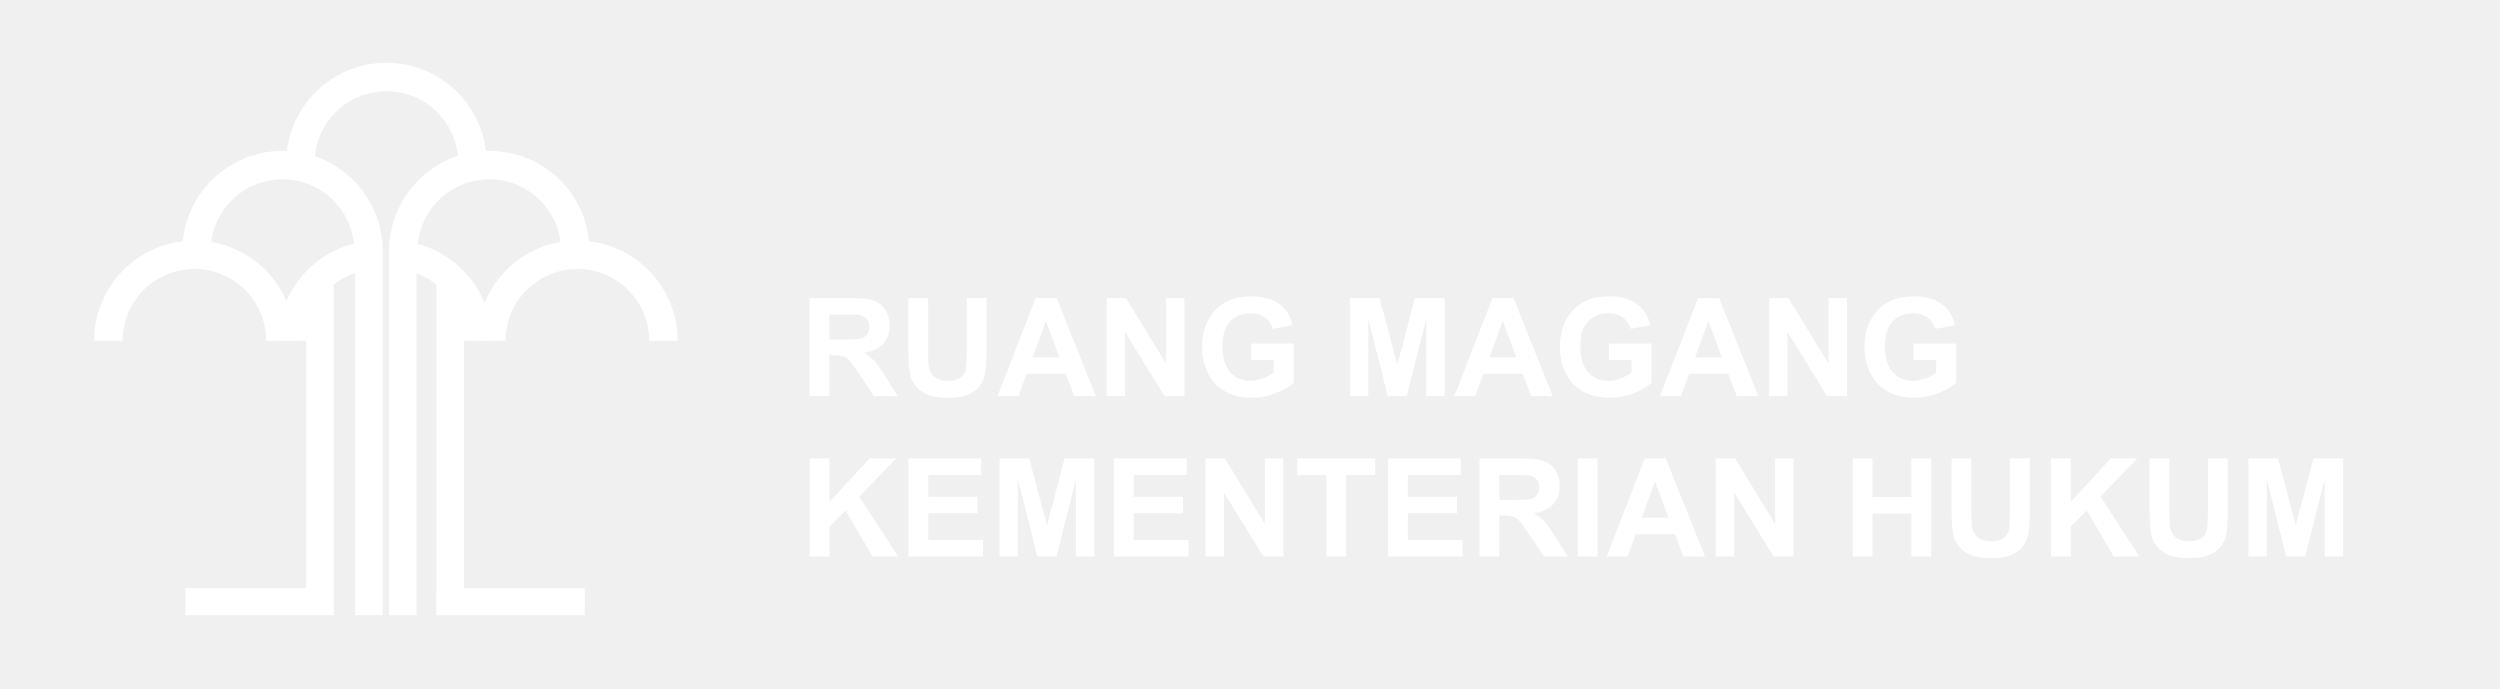
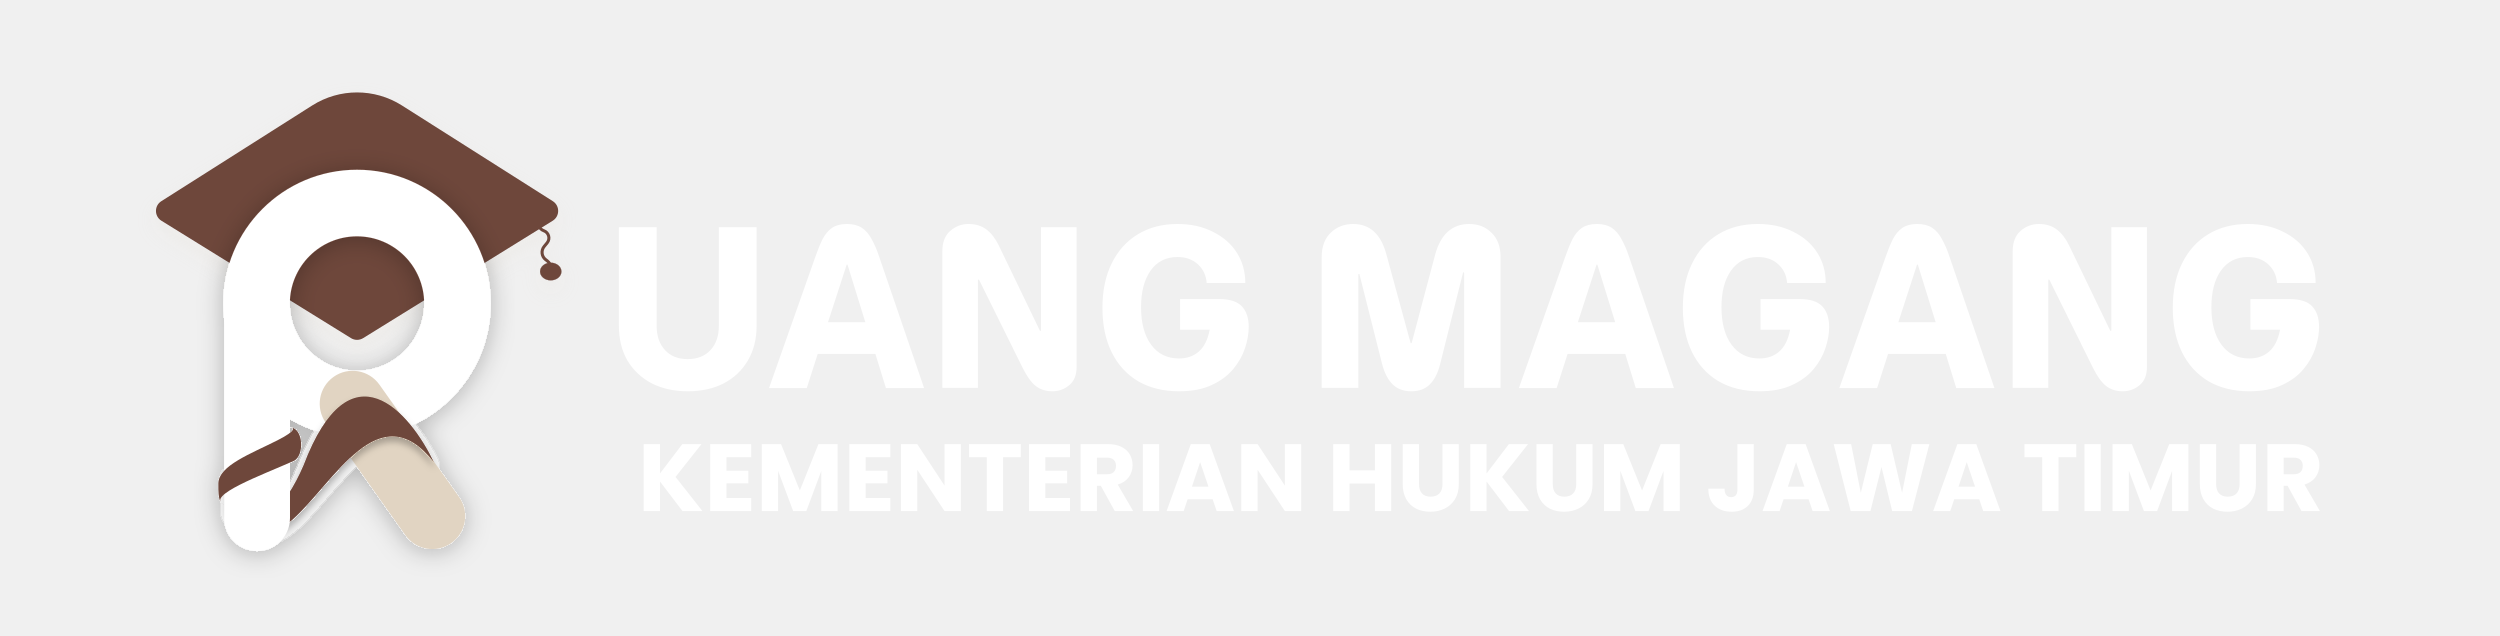
- <svg xmlns="http://www.w3.org/2000/svg" width="265" height="73" viewBox="0 0 265 73" fill="none">
-   <path d="M31.231 36.124C31.231 34.728 30.956 33.347 30.422 32.058C29.888 30.769 29.105 29.598 28.119 28.611C27.132 27.624 25.961 26.842 24.672 26.308C23.383 25.774 22.001 25.499 20.606 25.499C19.211 25.499 17.829 25.774 16.54 26.308C15.251 26.842 14.08 27.624 13.093 28.611C12.107 29.598 11.324 30.769 10.79 32.058C10.256 33.347 9.982 34.728 9.982 36.124H12.993C12.993 35.124 13.19 34.134 13.572 33.21C13.955 32.286 14.516 31.447 15.223 30.74C15.93 30.033 16.769 29.473 17.693 29.09C18.616 28.707 19.606 28.51 20.606 28.51C21.606 28.51 22.596 28.707 23.52 29.09C24.443 29.473 25.283 30.033 25.99 30.74C26.697 31.447 27.257 32.286 27.64 33.21C28.023 34.134 28.22 35.124 28.22 36.124H31.231Z" fill="white" />
-   <path d="M40.122 25.499C38.727 25.499 37.345 25.774 36.056 26.308C34.767 26.842 33.596 27.624 32.609 28.611C31.623 29.597 30.84 30.769 30.306 32.058C29.772 33.347 29.497 34.728 29.497 36.124H32.509C32.509 35.124 32.706 34.134 33.088 33.21C33.471 32.286 34.032 31.447 34.739 30.74C35.446 30.033 36.285 29.472 37.208 29.09C38.132 28.707 39.122 28.51 40.122 28.51V25.499Z" fill="white" />
-   <path d="M41.52 25.499C42.915 25.499 44.297 25.774 45.586 26.308C46.875 26.842 48.046 27.624 49.032 28.611C50.019 29.597 50.802 30.769 51.336 32.058C51.87 33.347 52.144 34.728 52.144 36.124H49.133C49.133 35.124 48.936 34.134 48.554 33.21C48.171 32.286 47.61 31.447 46.903 30.74C46.196 30.033 45.357 29.472 44.433 29.09C43.51 28.707 42.52 28.51 41.52 28.51V25.499Z" fill="white" />
-   <path d="M62.489 26.617C62.489 25.222 62.215 23.841 61.681 22.552C61.147 21.262 60.364 20.091 59.378 19.105C58.391 18.118 57.22 17.335 55.931 16.802C54.642 16.268 53.26 15.993 51.865 15.993C50.47 15.993 49.088 16.268 47.799 16.802C46.51 17.335 45.339 18.118 44.352 19.105C43.365 20.091 42.583 21.262 42.049 22.552C41.515 23.841 41.24 25.222 41.24 26.617H44.252C44.252 25.618 44.449 24.628 44.831 23.704C45.214 22.78 45.775 21.941 46.481 21.234C47.188 20.527 48.028 19.966 48.951 19.584C49.875 19.201 50.865 19.004 51.865 19.004C52.865 19.004 53.855 19.201 54.778 19.584C55.702 19.966 56.541 20.527 57.248 21.234C57.955 21.941 58.516 22.78 58.899 23.704C59.281 24.628 59.478 25.618 59.478 26.617H62.489Z" fill="white" />
-   <path d="M40.569 26.617C40.569 25.222 40.294 23.841 39.761 22.552C39.227 21.262 38.444 20.091 37.457 19.105C36.471 18.118 35.3 17.335 34.011 16.802C32.721 16.268 31.34 15.993 29.945 15.993C28.549 15.993 27.168 16.268 25.879 16.802C24.59 17.335 23.419 18.118 22.432 19.105C21.445 20.091 20.663 21.262 20.129 22.552C19.595 23.841 19.32 25.222 19.32 26.617H22.331C22.331 25.618 22.528 24.628 22.911 23.704C23.294 22.78 23.854 21.941 24.561 21.234C25.268 20.527 26.108 19.966 27.031 19.584C27.955 19.201 28.945 19.004 29.945 19.004C30.945 19.004 31.934 19.201 32.858 19.584C33.782 19.966 34.621 20.527 35.328 21.234C36.035 21.941 36.596 22.78 36.978 23.704C37.361 24.628 37.558 25.618 37.558 26.617H40.569Z" fill="white" />
-   <path d="M51.585 17.279C51.585 15.884 51.31 14.502 50.776 13.213C50.243 11.924 49.46 10.753 48.473 9.766C47.487 8.78 46.316 7.997 45.026 7.463C43.737 6.929 42.356 6.654 40.961 6.654C39.565 6.654 38.184 6.929 36.895 7.463C35.606 7.997 34.434 8.78 33.448 9.766C32.461 10.753 31.679 11.924 31.145 13.213C30.611 14.502 30.336 15.884 30.336 17.279H33.347C33.347 16.279 33.544 15.289 33.927 14.365C34.309 13.442 34.87 12.602 35.577 11.896C36.284 11.188 37.123 10.628 38.047 10.245C38.971 9.863 39.961 9.666 40.961 9.666C41.961 9.666 42.95 9.863 43.874 10.245C44.798 10.628 45.637 11.188 46.344 11.896C47.051 12.602 47.612 13.442 47.994 14.365C48.377 15.289 48.574 16.279 48.574 17.279H51.585Z" fill="white" />
-   <path d="M71.828 36.124C71.828 34.728 71.553 33.347 71.019 32.058C70.485 30.769 69.703 29.598 68.716 28.611C67.73 27.624 66.558 26.842 65.269 26.308C63.98 25.774 62.599 25.499 61.203 25.499C59.808 25.499 58.426 25.774 57.138 26.308C55.848 26.842 54.677 27.624 53.691 28.611C52.704 29.598 51.921 30.769 51.388 32.058C50.853 33.347 50.579 34.728 50.579 36.124H53.59C53.59 35.124 53.787 34.134 54.17 33.21C54.552 32.286 55.113 31.447 55.82 30.74C56.527 30.033 57.366 29.473 58.29 29.09C59.214 28.707 60.203 28.51 61.203 28.51C62.203 28.51 63.193 28.707 64.117 29.09C65.04 29.473 65.88 30.033 66.587 30.74C67.294 31.447 67.855 32.286 68.237 33.21C68.62 34.134 68.817 35.124 68.817 36.124H71.828Z" fill="white" />
-   <rect x="32.461" y="29.917" width="2.908" height="35.285" fill="white" />
-   <rect x="37.661" y="26.338" width="2.908" height="38.864" fill="white" />
-   <rect x="41.24" y="26.506" width="2.908" height="38.696" fill="white" />
-   <rect x="46.273" y="29.19" width="2.908" height="36.012" fill="white" />
-   <rect x="46.273" y="62.35" width="15.713" height="2.852" fill="white" />
-   <rect x="19.655" y="62.35" width="15.713" height="2.852" fill="white" />
-   <path d="M85.809 41.987V31.593H90.226C91.337 31.593 92.143 31.688 92.644 31.877C93.15 32.061 93.554 32.392 93.856 32.869C94.159 33.347 94.31 33.893 94.31 34.507C94.31 35.287 94.081 35.932 93.622 36.443C93.164 36.949 92.478 37.268 91.566 37.4C92.02 37.665 92.393 37.955 92.686 38.272C92.984 38.589 93.384 39.151 93.885 39.96L95.154 41.987H92.644L91.127 39.726C90.588 38.917 90.219 38.409 90.02 38.201C89.822 37.989 89.612 37.844 89.389 37.769C89.167 37.688 88.815 37.648 88.333 37.648H87.907V41.987H85.809ZM87.907 35.989H89.46C90.467 35.989 91.096 35.946 91.346 35.861C91.597 35.776 91.793 35.63 91.935 35.422C92.077 35.214 92.148 34.954 92.148 34.642C92.148 34.292 92.053 34.011 91.864 33.798C91.68 33.581 91.417 33.444 91.077 33.387C90.907 33.363 90.396 33.351 89.545 33.351H87.907V35.989ZM96.281 31.593H98.38V37.223C98.38 38.116 98.406 38.695 98.458 38.96C98.548 39.385 98.761 39.728 99.096 39.988C99.436 40.243 99.9 40.371 100.486 40.371C101.081 40.371 101.531 40.25 101.833 40.009C102.136 39.763 102.318 39.463 102.379 39.109C102.44 38.754 102.471 38.166 102.471 37.343V31.593H104.57V37.053C104.57 38.3 104.513 39.182 104.4 39.697C104.286 40.212 104.076 40.647 103.769 41.002C103.466 41.356 103.06 41.64 102.549 41.853C102.039 42.061 101.372 42.165 100.55 42.165C99.557 42.165 98.803 42.051 98.288 41.824C97.777 41.593 97.373 41.295 97.075 40.931C96.778 40.562 96.581 40.177 96.487 39.775C96.35 39.18 96.281 38.3 96.281 37.138V31.593ZM116.163 41.987H113.88L112.972 39.626H108.817L107.959 41.987H105.733L109.781 31.593H112.001L116.163 41.987ZM112.298 37.875L110.866 34.018L109.462 37.875H112.298ZM117.304 41.987V31.593H119.346L123.601 38.534V31.593H125.55V41.987H123.445L119.254 35.209V41.987H117.304ZM132.612 38.166V36.414H137.136V40.555C136.696 40.981 136.058 41.356 135.222 41.682C134.39 42.004 133.546 42.165 132.69 42.165C131.603 42.165 130.655 41.938 129.847 41.484C129.039 41.026 128.431 40.373 128.025 39.527C127.618 38.676 127.415 37.752 127.415 36.755C127.415 35.672 127.642 34.71 128.096 33.869C128.55 33.028 129.214 32.382 130.088 31.933C130.755 31.588 131.584 31.416 132.577 31.416C133.867 31.416 134.874 31.688 135.597 32.231C136.325 32.77 136.793 33.517 137.001 34.472L134.917 34.862C134.77 34.351 134.494 33.949 134.087 33.656C133.685 33.358 133.182 33.209 132.577 33.209C131.66 33.209 130.93 33.5 130.386 34.082C129.847 34.663 129.578 35.526 129.578 36.67C129.578 37.903 129.852 38.83 130.4 39.449C130.948 40.064 131.667 40.371 132.556 40.371C132.995 40.371 133.435 40.286 133.874 40.116C134.319 39.941 134.699 39.73 135.016 39.484V38.166H132.612ZM143.092 41.987V31.593H146.233L148.119 38.683L149.984 31.593H153.132V41.987H151.182V33.805L149.119 41.987H147.098L145.042 33.805V41.987H143.092ZM164.59 41.987H162.307L161.399 39.626H157.244L156.386 41.987H154.16L158.209 31.593H160.428L164.59 41.987ZM160.726 37.875L159.293 34.018L157.89 37.875H160.726ZM170.546 38.166V36.414H175.07V40.555C174.63 40.981 173.992 41.356 173.155 41.682C172.323 42.004 171.479 42.165 170.624 42.165C169.537 42.165 168.589 41.938 167.781 41.484C166.972 41.026 166.365 40.373 165.958 39.527C165.552 38.676 165.349 37.752 165.349 36.755C165.349 35.672 165.576 34.71 166.029 33.869C166.483 33.028 167.147 32.382 168.022 31.933C168.688 31.588 169.518 31.416 170.51 31.416C171.801 31.416 172.808 31.688 173.531 32.231C174.259 32.77 174.727 33.517 174.935 34.472L172.85 34.862C172.704 34.351 172.427 33.949 172.021 33.656C171.619 33.358 171.115 33.209 170.51 33.209C169.593 33.209 168.863 33.5 168.32 34.082C167.781 34.663 167.511 35.526 167.511 36.67C167.511 37.903 167.785 38.83 168.334 39.449C168.882 40.064 169.601 40.371 170.489 40.371C170.929 40.371 171.368 40.286 171.808 40.116C172.252 39.941 172.633 39.73 172.95 39.484V38.166H170.546ZM186.386 41.987H184.103L183.195 39.626H179.04L178.182 41.987H175.956L180.004 31.593H182.224L186.386 41.987ZM182.522 37.875L181.089 34.018L179.685 37.875H182.522ZM187.527 41.987V31.593H189.569L193.824 38.534V31.593H195.773V41.987H193.668L189.477 35.209V41.987H187.527ZM202.835 38.166V36.414H207.359V40.555C206.92 40.981 206.281 41.356 205.445 41.682C204.613 42.004 203.769 42.165 202.913 42.165C201.826 42.165 200.879 41.938 200.07 41.484C199.262 41.026 198.655 40.373 198.248 39.527C197.841 38.676 197.638 37.752 197.638 36.755C197.638 35.672 197.865 34.71 198.319 33.869C198.773 33.028 199.437 32.382 200.311 31.933C200.978 31.588 201.807 31.416 202.8 31.416C204.09 31.416 205.097 31.688 205.821 32.231C206.548 32.77 207.016 33.517 207.224 34.472L205.14 34.862C204.993 34.351 204.717 33.949 204.31 33.656C203.908 33.358 203.405 33.209 202.8 33.209C201.883 33.209 201.153 33.5 200.609 34.082C200.07 34.663 199.801 35.526 199.801 36.67C199.801 37.903 200.075 38.83 200.623 39.449C201.172 40.064 201.89 40.371 202.779 40.371C203.218 40.371 203.658 40.286 204.098 40.116C204.542 39.941 204.922 39.73 205.239 39.484V38.166H202.835ZM85.83 58.987V48.593H87.929V53.209L92.169 48.593H94.991L91.077 52.642L95.204 58.987H92.488L89.63 54.109L87.929 55.846V58.987H85.83ZM96.296 58.987V48.593H104.003V50.351H98.394V52.656H103.613V54.407H98.394V57.236H104.201V58.987H96.296ZM105.953 58.987V48.593H109.094L110.98 55.683L112.844 48.593H115.993V58.987H114.043V50.805L111.979 58.987H109.959L107.902 50.805V58.987H105.953ZM118.077 58.987V48.593H125.784V50.351H120.176V52.656H125.394V54.407H120.176V57.236H125.983V58.987H118.077ZM127.784 58.987V48.593H129.826L134.08 55.534V48.593H136.03V58.987H133.924L129.734 52.209V58.987H127.784ZM140.596 58.987V50.351H137.512V48.593H145.772V50.351H142.695V58.987H140.596ZM147.133 58.987V48.593H154.841V50.351H149.232V52.656H154.451V54.407H149.232V57.236H155.039V58.987H147.133ZM156.826 58.987V48.593H161.243C162.354 48.593 163.16 48.688 163.661 48.877C164.167 49.061 164.571 49.392 164.874 49.869C165.176 50.347 165.327 50.893 165.327 51.507C165.327 52.287 165.098 52.932 164.64 53.443C164.181 53.949 163.496 54.268 162.583 54.4C163.037 54.665 163.411 54.955 163.704 55.272C164.001 55.589 164.401 56.151 164.902 56.96L166.171 58.987H163.661L162.144 56.726C161.605 55.917 161.236 55.409 161.038 55.201C160.839 54.989 160.629 54.844 160.407 54.769C160.184 54.688 159.832 54.648 159.35 54.648H158.925V58.987H156.826ZM158.925 52.989H160.478C161.484 52.989 162.113 52.946 162.364 52.861C162.614 52.776 162.81 52.63 162.952 52.422C163.094 52.214 163.165 51.954 163.165 51.642C163.165 51.292 163.07 51.011 162.881 50.798C162.697 50.581 162.434 50.444 162.094 50.387C161.924 50.363 161.413 50.351 160.563 50.351H158.925V52.989ZM167.249 58.987V48.593H169.348V58.987H167.249ZM180.728 58.987H178.445L177.537 56.626H173.382L172.524 58.987H170.298L174.346 48.593H176.566L180.728 58.987ZM176.863 54.875L175.431 51.018L174.027 54.875H176.863ZM181.869 58.987V48.593H183.911L188.165 55.534V48.593H190.115V58.987H188.009L183.819 52.209V58.987H181.869ZM196.39 58.987V48.593H198.489V52.684H202.601V48.593H204.7V58.987H202.601V54.443H198.489V58.987H196.39ZM206.863 48.593H208.962V54.223C208.962 55.116 208.988 55.695 209.04 55.96C209.129 56.385 209.342 56.728 209.678 56.988C210.018 57.243 210.481 57.371 211.067 57.371C211.663 57.371 212.112 57.25 212.415 57.009C212.717 56.763 212.899 56.463 212.961 56.109C213.022 55.754 213.053 55.166 213.053 54.343V48.593H215.151V54.053C215.151 55.3 215.095 56.182 214.981 56.697C214.868 57.212 214.657 57.647 214.35 58.002C214.048 58.356 213.641 58.64 213.131 58.853C212.62 59.061 211.954 59.165 211.131 59.165C210.139 59.165 209.385 59.051 208.869 58.824C208.359 58.593 207.955 58.295 207.657 57.931C207.359 57.562 207.163 57.177 207.068 56.775C206.931 56.18 206.863 55.3 206.863 54.138V48.593ZM217.399 58.987V48.593H219.498V53.209L223.738 48.593H226.56L222.646 52.642L226.773 58.987H224.057L221.2 54.109L219.498 55.846V58.987H217.399ZM227.85 48.593H229.949V54.223C229.949 55.116 229.975 55.695 230.027 55.96C230.117 56.385 230.33 56.728 230.665 56.988C231.006 57.243 231.469 57.371 232.055 57.371C232.65 57.371 233.1 57.25 233.402 57.009C233.705 56.763 233.887 56.463 233.948 56.109C234.009 55.754 234.04 55.166 234.04 54.343V48.593H236.139V54.053C236.139 55.3 236.082 56.182 235.969 56.697C235.855 57.212 235.645 57.647 235.338 58.002C235.035 58.356 234.629 58.64 234.118 58.853C233.608 59.061 232.941 59.165 232.119 59.165C231.126 59.165 230.372 59.051 229.857 58.824C229.346 58.593 228.942 58.295 228.644 57.931C228.347 57.562 228.15 57.177 228.056 56.775C227.919 56.18 227.85 55.3 227.85 54.138V48.593ZM238.33 58.987V48.593H241.471L243.357 55.683L245.222 48.593H248.37V58.987H246.42V50.805L244.357 58.987H242.336L240.28 50.805V58.987H238.33Z" fill="white" />
+ <svg xmlns="http://www.w3.org/2000/svg" width="4065" height="1033" viewBox="0 0 4065 1033" fill="none">
+   <path d="M1109.74 831L1073.14 782.923V831H1046.62V722.128H1073.14V769.895L1109.43 722.128H1140.6L1098.41 775.479L1142.15 831H1109.74ZM1181.27 743.375V765.398H1216.79V785.869H1181.27V809.753H1221.44V831H1154.75V722.128H1221.44V743.375H1181.27ZM1361.95 722.128V831H1335.43V765.708L1311.08 831H1289.68L1265.18 765.553V831H1238.66V722.128H1269.99L1300.54 797.501L1330.78 722.128H1361.95ZM1407.54 743.375V765.398H1443.06V785.869H1407.54V809.753H1447.71V831H1381.02V722.128H1447.71V743.375H1407.54ZM1562.32 831H1535.8L1491.45 763.847V831H1464.93V722.128H1491.45L1535.8 789.592V722.128H1562.32V831ZM1659.87 722.128V743.375H1631.02V831H1604.5V743.375H1575.65V722.128H1659.87ZM1699.7 743.375V765.398H1735.21V785.869H1699.7V809.753H1739.86V831H1673.18V722.128H1739.86V743.375H1699.7ZM1812.6 831L1789.96 789.902H1783.6V831H1757.08V722.128H1801.59C1810.17 722.128 1817.46 723.627 1823.46 726.626C1829.56 729.624 1834.11 733.76 1837.11 739.033C1840.11 744.202 1841.6 749.992 1841.6 756.403C1841.6 763.64 1839.54 770.102 1835.4 775.789C1831.37 781.475 1825.37 785.508 1817.41 787.886L1842.54 831H1812.6ZM1783.6 771.136H1800.04C1804.9 771.136 1808.52 769.947 1810.9 767.569C1813.38 765.191 1814.62 761.831 1814.62 757.488C1814.62 753.353 1813.38 750.096 1810.9 747.718C1808.52 745.34 1804.9 744.151 1800.04 744.151H1783.6V771.136ZM1884.77 722.128V831H1858.25V722.128H1884.77ZM1971.76 811.769H1931.13L1924.62 831H1896.86L1936.25 722.128H1966.96L2006.35 831H1978.28L1971.76 811.769ZM1964.94 791.297L1951.45 751.44L1938.11 791.297H1964.94ZM2115.73 831H2089.21L2044.86 763.847V831H2018.34V722.128H2044.86L2089.21 789.592V722.128H2115.73V831ZM2262.12 722.128V831H2235.6V786.18H2194.34V831H2167.82V722.128H2194.34V764.777H2235.6V722.128H2262.12ZM2307.32 722.128V787.265C2307.32 793.779 2308.92 798.793 2312.12 802.309C2315.33 805.824 2320.03 807.582 2326.24 807.582C2332.44 807.582 2337.2 805.824 2340.5 802.309C2343.81 798.793 2345.47 793.779 2345.47 787.265V722.128H2371.99V787.11C2371.99 796.829 2369.92 805.049 2365.78 811.769C2361.65 818.49 2356.06 823.556 2349.03 826.968C2342.11 830.38 2334.35 832.086 2325.77 832.086C2317.19 832.086 2309.49 830.431 2302.66 827.123C2295.94 823.711 2290.62 818.645 2286.69 811.924C2282.76 805.1 2280.8 796.829 2280.8 787.11V722.128H2307.32ZM2453.73 831L2417.13 782.923V831H2390.61V722.128H2417.13V769.895L2453.42 722.128H2484.59L2442.41 775.479L2486.14 831H2453.73ZM2524.8 722.128V787.265C2524.8 793.779 2526.4 798.793 2529.61 802.309C2532.82 805.824 2537.52 807.582 2543.72 807.582C2549.93 807.582 2554.68 805.824 2557.99 802.309C2561.3 798.793 2562.95 793.779 2562.95 787.265V722.128H2589.47V787.11C2589.47 796.829 2587.41 805.049 2583.27 811.769C2579.13 818.49 2573.55 823.556 2566.52 826.968C2559.59 830.38 2551.84 832.086 2543.26 832.086C2534.68 832.086 2526.97 830.431 2520.15 827.123C2513.43 823.711 2508.1 818.645 2504.18 811.924C2500.25 805.1 2498.28 796.829 2498.28 787.11V722.128H2524.8ZM2731.39 722.128V831H2704.87V765.708L2680.52 831H2659.12L2634.62 765.553V831H2608.1V722.128H2639.42L2669.98 797.501L2700.22 722.128H2731.39ZM2851.57 722.128V796.26C2851.57 807.737 2848.31 816.577 2841.8 822.78C2835.39 828.984 2826.7 832.086 2815.74 832.086C2804.26 832.086 2795.06 828.829 2788.14 822.315C2781.21 815.801 2777.74 806.548 2777.74 794.554H2804.11C2804.11 799.104 2805.04 802.567 2806.9 804.945C2808.76 807.22 2811.45 808.357 2814.97 808.357C2818.17 808.357 2820.65 807.323 2822.41 805.255C2824.17 803.188 2825.05 800.189 2825.05 796.26V722.128H2851.57ZM2940.76 811.769H2900.13L2893.61 831H2865.85L2905.25 722.128H2935.95L2975.35 831H2947.28L2940.76 811.769ZM2933.94 791.297L2920.44 751.44L2907.11 791.297H2933.94ZM3137.15 722.128L3108.77 831H3076.67L3059.3 759.349L3041.31 831H3009.2L2981.6 722.128H3009.98L3025.64 801.378L3045.03 722.128H3074.18L3092.79 801.378L3108.61 722.128H3137.15ZM3218.22 811.769H3177.59L3171.08 831H3143.32L3182.71 722.128H3213.42L3252.81 831H3224.74L3218.22 811.769ZM3211.4 791.297L3197.91 751.44L3184.57 791.297H3211.4ZM3375.98 722.128V743.375H3347.14V831H3320.62V743.375H3291.77V722.128H3375.98ZM3415.81 722.128V831H3389.29V722.128H3415.81ZM3558.33 722.128V831H3531.81V765.708L3507.46 831H3486.05L3461.55 765.553V831H3435.03V722.128H3466.36L3496.91 797.501L3527.15 722.128H3558.33ZM3603.45 722.128V787.265C3603.45 793.779 3605.05 798.793 3608.26 802.309C3611.46 805.824 3616.17 807.582 3622.37 807.582C3628.58 807.582 3633.33 805.824 3636.64 802.309C3639.95 798.793 3641.6 793.779 3641.6 787.265V722.128H3668.12V787.11C3668.12 796.829 3666.05 805.049 3661.92 811.769C3657.78 818.49 3652.2 823.556 3645.17 826.968C3638.24 830.38 3630.49 832.086 3621.91 832.086C3613.32 832.086 3605.62 830.431 3598.8 827.123C3592.08 823.711 3586.75 818.645 3582.82 811.924C3578.9 805.1 3576.93 796.829 3576.93 787.11V722.128H3603.45ZM3742.27 831L3719.62 789.902H3713.27V831H3686.75V722.128H3731.26C3739.84 722.128 3747.13 723.627 3753.12 726.626C3759.22 729.624 3763.77 733.76 3766.77 739.033C3769.77 744.202 3771.27 749.992 3771.27 756.403C3771.27 763.64 3769.2 770.102 3765.06 775.789C3761.03 781.475 3755.04 785.508 3747.07 787.886L3772.2 831H3742.27ZM3713.27 771.136H3729.7C3734.56 771.136 3738.18 769.947 3740.56 767.569C3743.04 765.191 3744.28 761.831 3744.28 757.488C3744.28 753.353 3743.04 750.096 3740.56 747.718C3738.18 745.34 3734.56 744.151 3729.7 744.151H3713.27V771.136Z" fill="white" />
+   <path d="M1118.62 636.231C1096.3 636.231 1076.65 631.93 1059.68 623.327C1042.94 614.492 1029.8 602.169 1020.27 586.359C1010.97 570.316 1006.32 551.484 1006.32 529.861V369.433H1067.7V529.861C1067.7 546.369 1072.24 559.505 1081.3 569.27C1090.37 579.035 1102.58 583.918 1117.92 583.918C1133.73 583.918 1146.17 579.035 1155.24 569.27C1164.31 559.505 1168.84 546.369 1168.84 529.861V369.433H1230.22V529.861C1230.22 551.484 1225.46 570.316 1215.92 586.359C1206.62 602.169 1193.6 614.492 1176.86 623.327C1160.12 631.93 1140.71 636.231 1118.62 636.231ZM1250.43 631L1325.76 417.561C1329.71 406.169 1333.66 396.52 1337.61 388.614C1341.8 380.709 1346.91 374.664 1352.96 370.479C1359.24 366.294 1367.26 364.202 1377.02 364.202C1387.02 364.202 1395.16 366.294 1401.44 370.479C1407.71 374.664 1412.95 380.709 1417.13 388.614C1421.55 396.287 1425.62 405.704 1429.34 416.864L1502.58 631H1440.5L1423.41 575.548H1329.59L1311.81 631H1250.43ZM1376.33 431.511L1346.33 523.932H1407.02L1378.42 431.511C1378.19 430.581 1377.84 430.116 1377.37 430.116C1376.91 430.116 1376.56 430.581 1376.33 431.511ZM1711.17 636.231C1700.48 636.231 1691.41 633.325 1683.97 627.512C1676.76 621.7 1669.79 612.051 1663.04 598.566L1592.25 455.576C1592.01 454.878 1591.55 454.529 1590.85 454.529C1590.39 454.529 1590.15 454.994 1590.15 455.924V630.651H1532.26V408.494C1532.26 394.078 1536.45 383.151 1544.82 375.711C1553.42 368.038 1563.42 364.202 1574.81 364.202C1586.43 364.202 1596.2 367.224 1604.1 373.269C1612.01 379.314 1618.75 388.149 1624.33 399.775L1690.6 537.185C1691.06 537.882 1691.53 538.231 1691.99 538.231C1692.46 537.998 1692.69 537.417 1692.69 536.487V369.433H1750.58V596.473C1750.58 609.958 1746.51 619.956 1738.38 626.466C1730.47 632.976 1721.4 636.231 1711.17 636.231ZM1917.08 636.231C1891.51 636.231 1869.3 630.767 1850.47 619.84C1831.87 608.68 1817.57 592.986 1807.57 572.758C1797.58 552.53 1792.58 528.466 1792.58 500.565C1792.58 472.665 1797.58 448.601 1807.57 428.373C1817.57 407.912 1831.75 392.102 1850.12 380.942C1868.49 369.782 1890 364.202 1914.64 364.202C1936.26 364.202 1955.33 368.387 1971.84 376.757C1988.58 384.894 2001.6 396.171 2010.9 410.586C2020.2 425.001 2024.85 441.509 2024.85 460.11H1962.07C1961.14 447.787 1956.38 437.673 1947.77 429.768C1939.17 421.863 1928.13 417.91 1914.64 417.91C1895.81 417.91 1881.16 425.35 1870.7 440.23C1860.47 454.878 1855.35 474.641 1855.35 499.519C1855.35 525.327 1860.82 545.671 1871.75 560.551C1882.67 575.432 1897.79 582.872 1917.08 582.872C1929.87 582.872 1940.57 579.152 1949.17 571.711C1958 564.039 1963.93 552.181 1966.96 536.138H1918.83V486.266H1982.3C1999.51 486.266 2011.83 490.219 2019.27 498.124C2026.71 506.029 2030.43 517.189 2030.43 531.605C2030.43 542.3 2028.45 553.692 2024.5 565.783C2020.55 577.873 2014.15 589.266 2005.32 599.961C1996.48 610.656 1984.74 619.375 1970.09 626.117C1955.68 632.86 1938.01 636.231 1917.08 636.231ZM2294.84 636.231C2282.28 636.231 2272.17 632.511 2264.49 625.071C2256.82 617.399 2251.12 606.471 2247.4 592.288L2210.44 445.811C2210.2 445.345 2209.86 445.229 2209.39 445.462C2208.93 445.462 2208.69 445.694 2208.69 446.159V630.651H2149.06V418.259C2149.06 401.053 2153.94 387.801 2163.7 378.501C2173.47 368.968 2185.67 364.202 2200.32 364.202C2227.53 364.202 2245.54 380.826 2254.38 414.074L2293.44 557.064C2293.67 557.761 2294.02 558.11 2294.49 558.11C2294.95 558.11 2295.3 557.761 2295.53 557.064L2333.55 414.074C2337.96 397.798 2344.71 385.476 2353.78 377.106C2363.08 368.503 2374.82 364.202 2389 364.202C2403.65 364.202 2415.74 368.968 2425.27 378.501C2435.04 387.801 2439.92 401.053 2439.92 418.259V630.651H2380.63V443.718C2380.63 443.253 2380.4 442.904 2379.93 442.672C2379.47 442.439 2379.12 442.672 2378.89 443.369L2341.57 592.288C2338.08 606.471 2332.5 617.399 2324.83 625.071C2317.39 632.511 2307.39 636.231 2294.84 636.231ZM2469.71 631L2545.04 417.561C2548.99 406.169 2552.95 396.52 2556.9 388.614C2561.08 380.709 2566.2 374.664 2572.24 370.479C2578.52 366.294 2586.54 364.202 2596.31 364.202C2606.31 364.202 2614.44 366.294 2620.72 370.479C2627 374.664 2632.23 380.709 2636.41 388.614C2640.83 396.287 2644.9 405.704 2648.62 416.864L2721.86 631H2659.78L2642.69 575.548H2548.88L2531.09 631H2469.71ZM2595.61 431.511L2565.62 523.932H2626.3L2597.7 431.511C2597.47 430.581 2597.12 430.116 2596.66 430.116C2596.19 430.116 2595.84 430.581 2595.61 431.511ZM2860.84 636.231C2835.26 636.231 2813.06 630.767 2794.22 619.84C2775.62 608.68 2761.32 592.986 2751.33 572.758C2741.33 552.53 2736.33 528.466 2736.33 500.565C2736.33 472.665 2741.33 448.601 2751.33 428.373C2761.32 407.912 2775.51 392.102 2793.88 380.942C2812.24 369.782 2833.75 364.202 2858.4 364.202C2880.02 364.202 2899.08 368.387 2915.59 376.757C2932.33 384.894 2945.35 396.171 2954.65 410.586C2963.95 425.001 2968.6 441.509 2968.6 460.11H2905.83C2904.9 447.787 2900.13 437.673 2891.53 429.768C2882.92 421.863 2871.88 417.91 2858.4 417.91C2839.56 417.91 2824.91 425.35 2814.45 440.23C2804.22 454.878 2799.11 474.641 2799.11 499.519C2799.11 525.327 2804.57 545.671 2815.5 560.551C2826.43 575.432 2841.54 582.872 2860.84 582.872C2873.62 582.872 2884.32 579.152 2892.92 571.711C2901.76 564.039 2907.69 552.181 2910.71 536.138H2862.58V486.266H2926.05C2943.26 486.266 2955.58 490.219 2963.02 498.124C2970.46 506.029 2974.18 517.189 2974.18 531.605C2974.18 542.3 2972.21 553.692 2968.25 565.783C2964.3 577.873 2957.91 589.266 2949.07 599.961C2940.24 610.656 2928.5 619.375 2913.85 626.117C2899.43 632.86 2881.76 636.231 2860.84 636.231ZM2990.8 631L3066.13 417.561C3070.08 406.169 3074.04 396.52 3077.99 388.614C3082.17 380.709 3087.29 374.664 3093.33 370.479C3099.61 366.294 3107.63 364.202 3117.4 364.202C3127.4 364.202 3135.53 366.294 3141.81 370.479C3148.09 374.664 3153.32 380.709 3157.51 388.614C3161.92 396.287 3165.99 405.704 3169.71 416.864L3242.95 631H3180.87L3163.78 575.548H3069.97L3052.18 631H2990.8ZM3116.7 431.511L3086.71 523.932H3147.39L3118.79 431.511C3118.56 430.581 3118.21 430.116 3117.75 430.116C3117.28 430.116 3116.93 430.581 3116.7 431.511ZM3451.55 636.231C3440.85 636.231 3431.78 633.325 3424.34 627.512C3417.14 621.7 3410.16 612.051 3403.42 598.566L3332.62 455.576C3332.39 454.878 3331.92 454.529 3331.23 454.529C3330.76 454.529 3330.53 454.994 3330.53 455.924V630.651H3272.64V408.494C3272.64 394.078 3276.82 383.151 3285.19 375.711C3293.79 368.038 3303.79 364.202 3315.18 364.202C3326.81 364.202 3336.57 367.224 3344.48 373.269C3352.38 379.314 3359.13 388.149 3364.71 399.775L3430.97 537.185C3431.44 537.882 3431.9 538.231 3432.37 538.231C3432.83 537.998 3433.06 537.417 3433.06 536.487V369.433H3490.96V596.473C3490.96 609.958 3486.89 619.956 3478.75 626.466C3470.85 632.976 3461.78 636.231 3451.55 636.231ZM3657.46 636.231C3631.88 636.231 3609.68 630.767 3590.85 619.84C3572.25 608.68 3557.95 592.986 3547.95 572.758C3537.95 552.53 3532.95 528.466 3532.95 500.565C3532.95 472.665 3537.95 448.601 3547.95 428.373C3557.95 407.912 3572.13 392.102 3590.5 380.942C3608.86 369.782 3630.37 364.202 3655.02 364.202C3676.64 364.202 3695.71 368.387 3712.21 376.757C3728.95 384.894 3741.97 396.171 3751.27 410.586C3760.57 425.001 3765.22 441.509 3765.22 460.11H3702.45C3701.52 447.787 3696.75 437.673 3688.15 429.768C3679.55 421.863 3668.5 417.91 3655.02 417.91C3636.18 417.91 3621.54 425.35 3611.07 440.23C3600.84 454.878 3595.73 474.641 3595.73 499.519C3595.73 525.327 3601.19 545.671 3612.12 560.551C3623.05 575.432 3638.16 582.872 3657.46 582.872C3670.25 582.872 3680.94 579.152 3689.54 571.711C3698.38 564.039 3704.31 552.181 3707.33 536.138H3659.2V486.266H3722.68C3739.88 486.266 3752.2 490.219 3759.64 498.124C3767.08 506.029 3770.8 517.189 3770.8 531.605C3770.8 542.3 3768.83 553.692 3764.88 565.783C3760.92 577.873 3754.53 589.266 3745.69 599.961C3736.86 610.656 3725.12 619.375 3710.47 626.117C3696.05 632.86 3678.38 636.231 3657.46 636.231Z" fill="white" />
+   <g filter="url(#filter0_d_247_20)">
+     <path d="M262.51 358.964C250.712 351.658 250.619 334.528 262.337 327.094L507.658 171.473C552.181 143.23 609.007 143.23 653.53 171.473L898.851 327.094C910.569 334.527 910.476 351.658 898.678 358.964L590.495 549.801C584.429 553.557 576.759 553.557 570.693 549.801L262.51 358.964Z" fill="#6E473B" />
+     <path d="M887.726 343L878.162 355.87C873.128 362.644 876.125 372.358 884.101 375.118C892.316 377.961 895.184 388.119 889.671 394.839L884.793 400.784C879.394 407.364 880.545 417.112 887.328 422.253L889.763 424.098C897.192 429.729 897.74 440.702 890.909 447.045L887.726 450" stroke="#6E473B" stroke-width="5" stroke-linecap="round" />
+     <path d="M895.5 427.175C905.101 427.175 912.825 433.618 912.825 441.5C912.825 449.382 905.101 455.825 895.5 455.825C885.899 455.825 878.175 449.382 878.175 441.5C878.175 433.618 885.899 427.175 895.5 427.175Z" fill="#6E473B" stroke="#6E473B" stroke-width="0.35" />
+   </g>
+   <g filter="url(#filter1_d_247_20)">
+     <path d="M798 493.5C798 613.622 700.622 711 580.5 711C460.378 711 363 613.622 363 493.5C363 373.378 460.378 276 580.5 276C700.622 276 798 373.378 798 493.5ZM471.259 493.5C471.259 553.832 520.168 602.741 580.5 602.741C640.832 602.741 689.741 553.832 689.741 493.5C689.741 433.168 640.832 384.259 580.5 384.259C520.168 384.259 471.259 433.168 471.259 493.5Z" fill="white" />
+     <path d="M733.802 882.88C709.694 899.964 676.302 894.269 659.218 870.161L529.69 687.37C512.607 663.262 518.302 629.869 542.41 612.786C566.518 595.703 599.91 601.397 616.993 625.506L746.521 808.297C763.605 832.405 757.91 865.797 733.802 882.88Z" fill="#E1D4C2" />
+     <g filter="url(#filter2_d_247_20)">
+       <path d="M369.53 827V762C403.53 911.201 466.364 820.5 493.53 756.5C569.53 556.5 666.53 669.834 705.53 751.5C616.53 638 543.53 784.5 475.53 845C421.13 893.4 382.197 853.167 369.53 827Z" fill="#6E473B" />
+     </g>
+     <path d="M418.03 896C388.483 896 364.53 872.047 364.53 842.5L364.53 511.5C364.53 481.953 388.483 458 418.03 458C447.578 458 471.53 481.953 471.53 511.5L471.53 842.5C471.53 872.047 447.578 896 418.03 896Z" fill="white" />
+     <path d="M477.534 749.5C495.533 741.5 493.533 695 471.533 695C477.033 695 484.797 698.92 451.034 716C408.534 737.5 355.462 756.999 355.033 786C354.597 815.5 358.53 817.872 364.536 820.5C332.536 806.5 426.114 772.353 477.534 749.5Z" fill="#6E473B" />
+   </g>
+   <defs>
+     <filter id="filter0_d_247_20" x="223.205" y="134.891" width="720.195" height="463.127" filterUnits="userSpaceOnUse" color-interpolation-filters="sRGB">
+       <feFlood flood-opacity="0" result="BackgroundImageFix" />
+       <feColorMatrix in="SourceAlpha" type="matrix" values="0 0 0 0 0 0 0 0 0 0 0 0 0 0 0 0 0 0 127 0" result="hardAlpha" />
+       <feOffset dy="15" />
+       <feGaussianBlur stdDeviation="15.2" />
+       <feComposite in2="hardAlpha" operator="out" />
+       <feColorMatrix type="matrix" values="0 0 0 0 0.882 0 0 0 0 0.831 0 0 0 0 0.761 0 0 0 0.15 0" />
+       <feBlend mode="normal" in2="BackgroundImageFix" result="effect1_dropShadow_247_20" />
+       <feBlend mode="normal" in="SourceGraphic" in2="effect1_dropShadow_247_20" result="shape" />
+     </filter>
+     <filter id="filter1_d_247_20" x="315.7" y="240.7" width="521.6" height="698.6" filterUnits="userSpaceOnUse" color-interpolation-filters="sRGB">
+       <feFlood flood-opacity="0" result="BackgroundImageFix" />
+       <feColorMatrix in="SourceAlpha" type="matrix" values="0 0 0 0 0 0 0 0 0 0 0 0 0 0 0 0 0 0 127 0" result="hardAlpha" />
+       <feOffset dy="4" />
+       <feGaussianBlur stdDeviation="19.65" />
+       <feComposite in2="hardAlpha" operator="out" />
+       <feColorMatrix type="matrix" values="0 0 0 0 0 0 0 0 0 0 0 0 0 0 0 0 0 0 0.25 0" />
+       <feBlend mode="normal" in2="BackgroundImageFix" result="effect1_dropShadow_247_20" />
+       <feBlend mode="normal" in="SourceGraphic" in2="effect1_dropShadow_247_20" result="shape" />
+     </filter>
+     <filter id="filter2_d_247_20" x="359.23" y="642.431" width="356.6" height="243.536" filterUnits="userSpaceOnUse" color-interpolation-filters="sRGB">
+       <feFlood flood-opacity="0" result="BackgroundImageFix" />
+       <feColorMatrix in="SourceAlpha" type="matrix" values="0 0 0 0 0 0 0 0 0 0 0 0 0 0 0 0 0 0 127 0" result="hardAlpha" />
+       <feOffset dy="8" />
+       <feGaussianBlur stdDeviation="5.15" />
+       <feComposite in2="hardAlpha" operator="out" />
+       <feColorMatrix type="matrix" values="0 0 0 0 0 0 0 0 0 0 0 0 0 0 0 0 0 0 0.25 0" />
+       <feBlend mode="normal" in2="BackgroundImageFix" result="effect1_dropShadow_247_20" />
+       <feBlend mode="normal" in="SourceGraphic" in2="effect1_dropShadow_247_20" result="shape" />
+     </filter>
+   </defs>
</svg>
